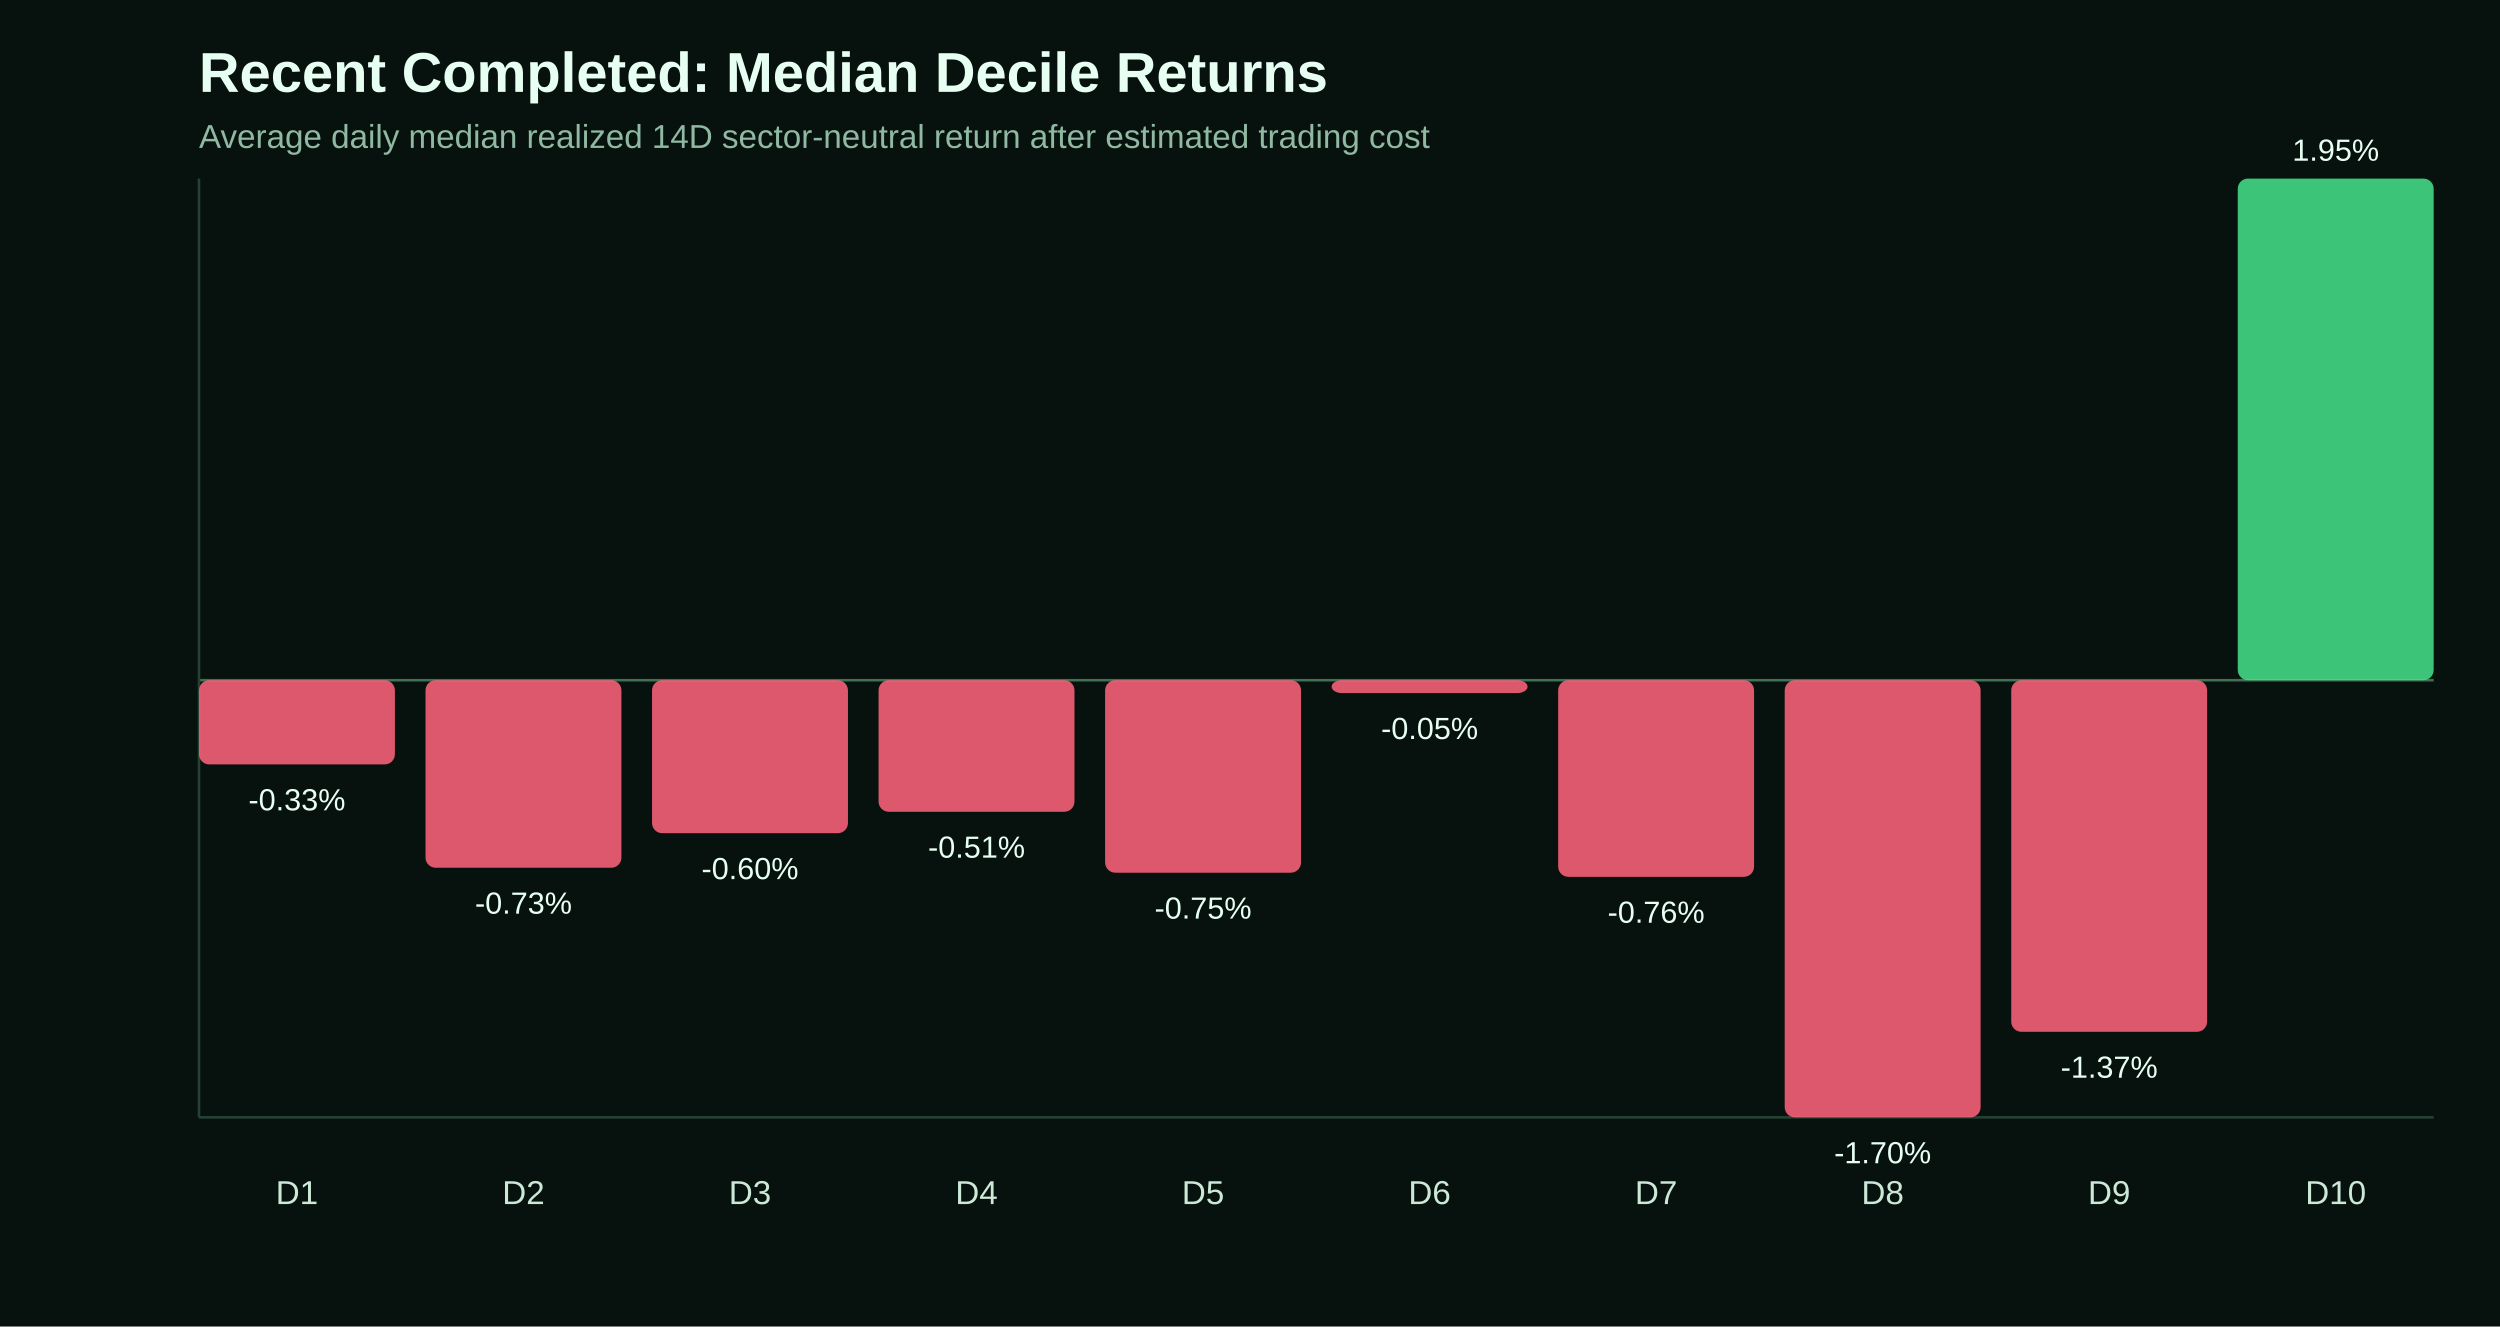
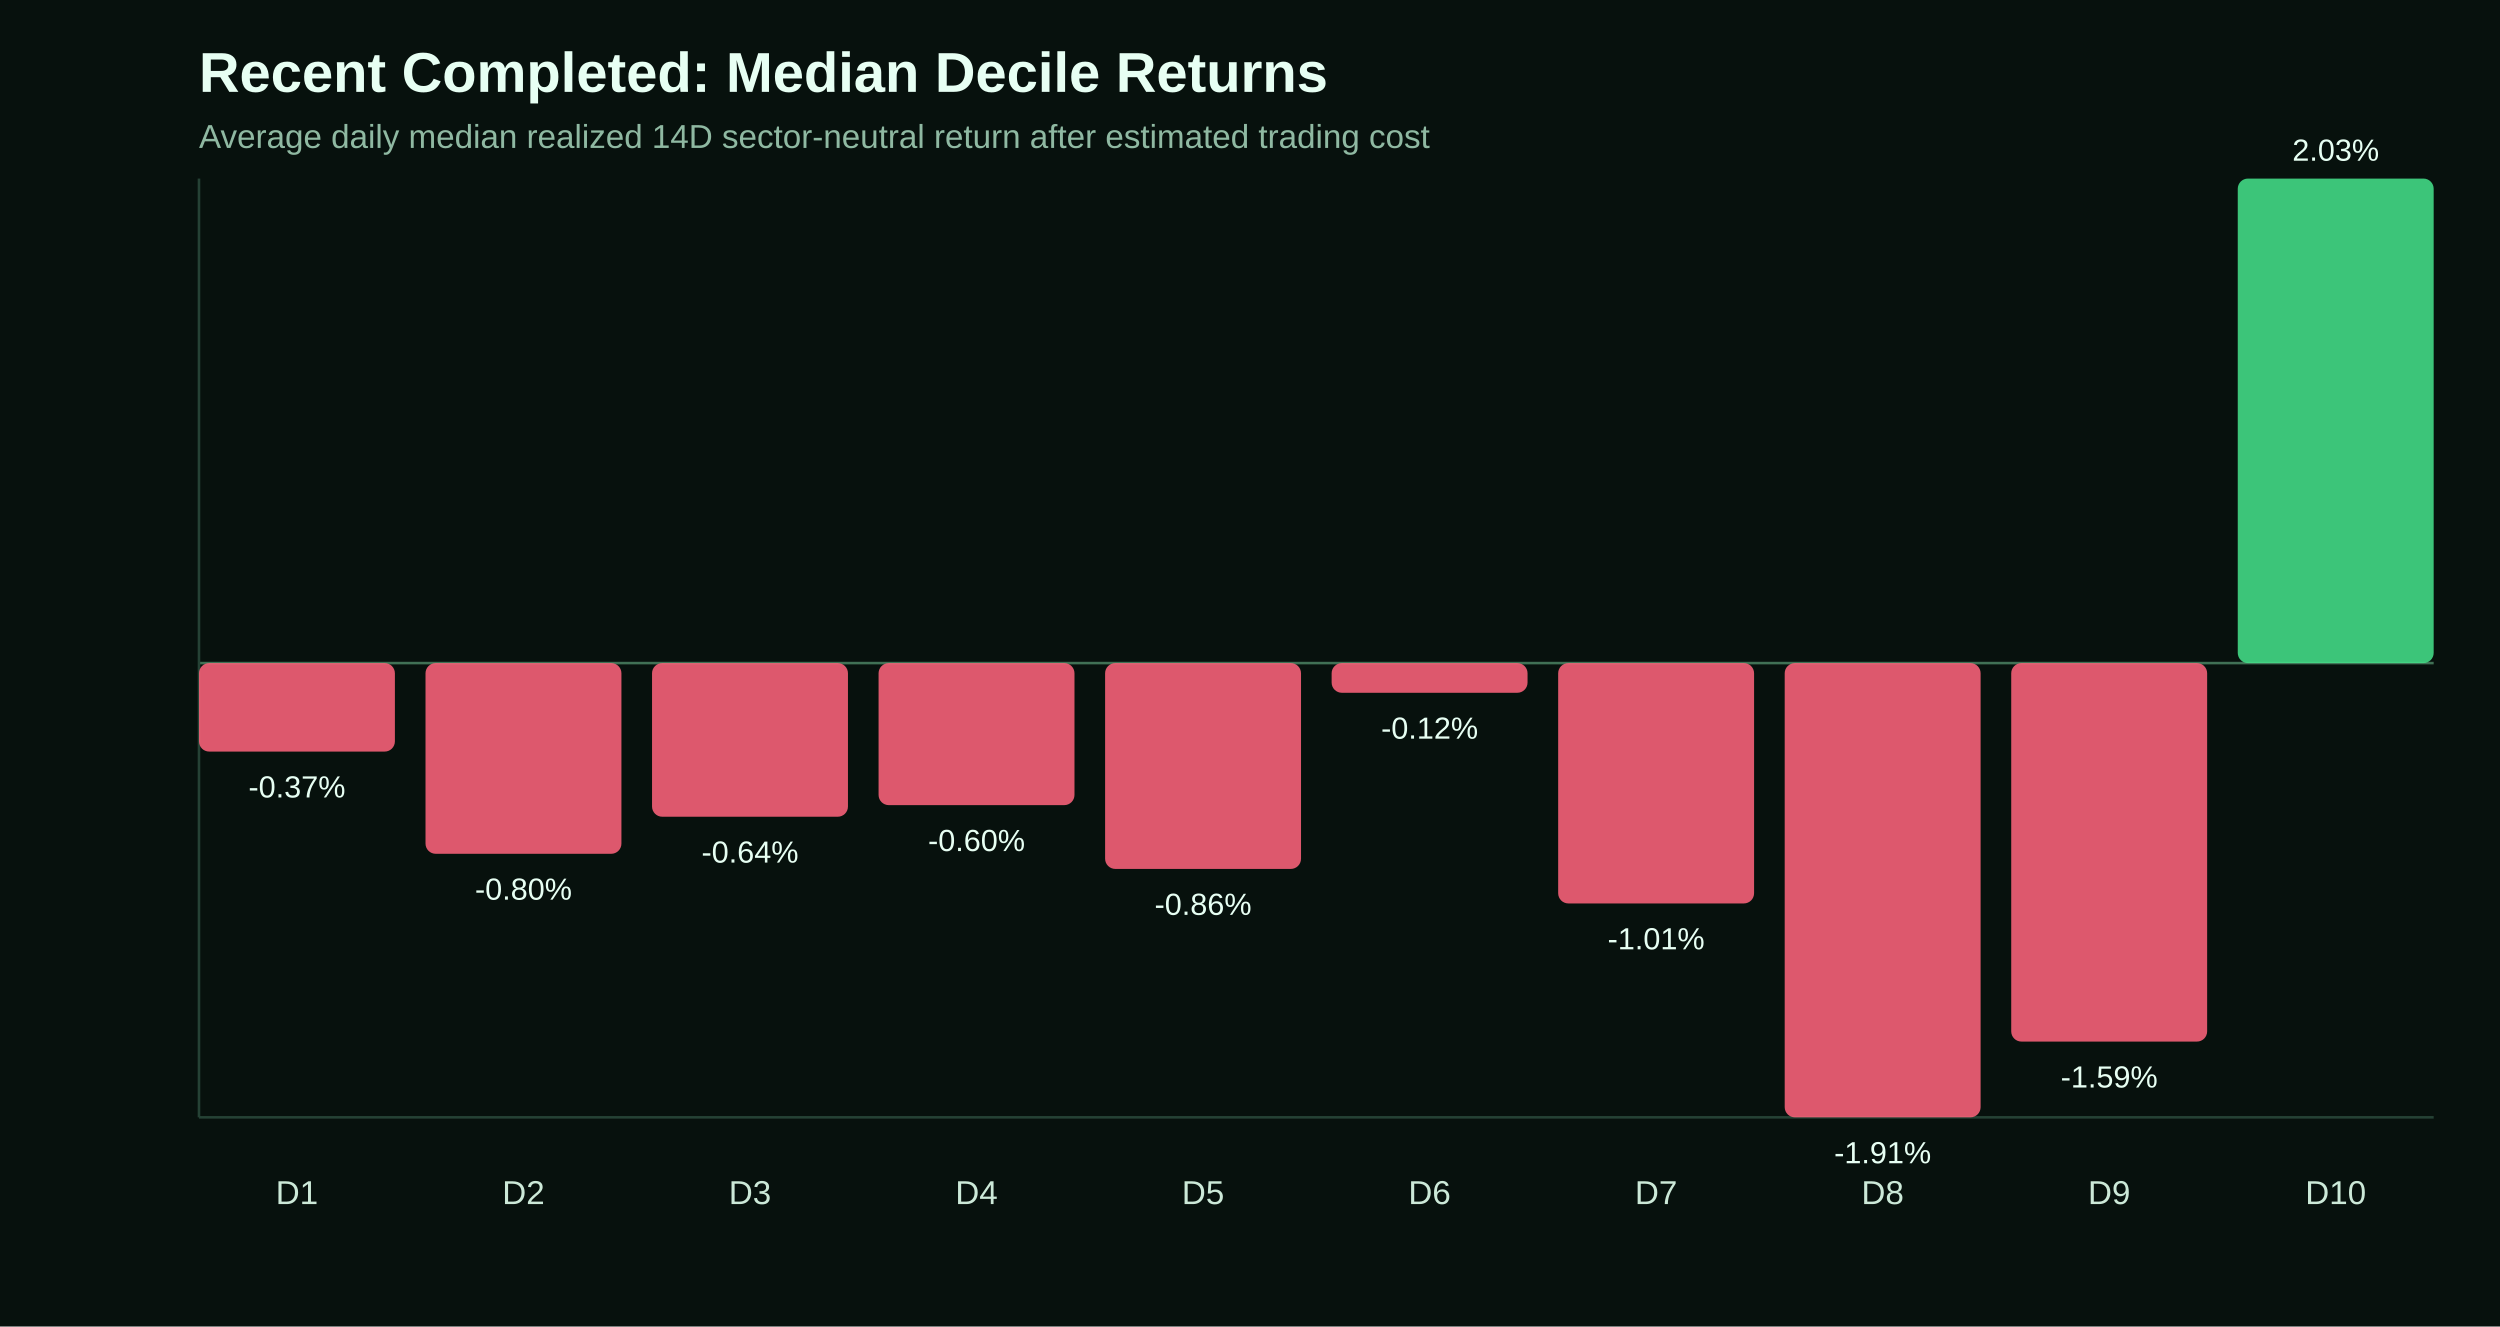
<svg xmlns="http://www.w3.org/2000/svg" width="980" height="520" viewBox="0 0 980 520">
  <rect width="100%" height="100%" fill="#07110d" />
  <text x="78" y="36" fill="#e7fff3" font-family="Arial, sans-serif" font-size="22" font-weight="700">Recent Completed: Median Decile Returns</text>
  <text x="78" y="58" fill="#8fb9a2" font-family="Arial, sans-serif" font-size="13">Average daily median realized 14D sector-neutral return after estimated trading cost</text>
-   <line x1="78" y1="266.64" x2="954" y2="266.64" stroke="#6fbf90" stroke-opacity="0.55" stroke-width="1" />
+   <line x1="78" y1="259.93" x2="954" y2="259.93" stroke="#6fbf90" stroke-opacity="0.55" stroke-width="1" />
  <line x1="78" y1="70" x2="78" y2="438" stroke="#254235" />
  <line x1="78" y1="438" x2="954" y2="438" stroke="#254235" />
-   <rect x="78.00" y="266.64" width="76.80" height="33.01" rx="4" fill="#ff647c" fill-opacity="0.86" />
+   <rect x="78.00" y="259.93" width="76.80" height="34.69" rx="4" fill="#ff647c" fill-opacity="0.86" />
  <text x="116.40" y="472" text-anchor="middle" fill="#cce9d8" font-family="Arial, sans-serif" font-size="13">D1</text>
-   <text x="116.40" y="317.65" text-anchor="middle" fill="#e7fff3" font-family="Arial, sans-serif" font-size="12">-0.33%</text>
-   <rect x="166.80" y="266.64" width="76.80" height="73.52" rx="4" fill="#ff647c" fill-opacity="0.86" />
+   <text x="116.40" y="312.61" text-anchor="middle" fill="#e7fff3" font-family="Arial, sans-serif" font-size="12">-0.37%</text>
+   <rect x="166.80" y="259.93" width="76.80" height="74.76" rx="4" fill="#ff647c" fill-opacity="0.86" />
  <text x="205.20" y="472" text-anchor="middle" fill="#cce9d8" font-family="Arial, sans-serif" font-size="13">D2</text>
-   <text x="205.20" y="358.16" text-anchor="middle" fill="#e7fff3" font-family="Arial, sans-serif" font-size="12">-0.73%</text>
-   <rect x="255.60" y="266.64" width="76.80" height="59.98" rx="4" fill="#ff647c" fill-opacity="0.86" />
+   <text x="205.20" y="352.68" text-anchor="middle" fill="#e7fff3" font-family="Arial, sans-serif" font-size="12">-0.80%</text>
+   <rect x="255.60" y="259.93" width="76.80" height="60.23" rx="4" fill="#ff647c" fill-opacity="0.86" />
  <text x="294.00" y="472" text-anchor="middle" fill="#cce9d8" font-family="Arial, sans-serif" font-size="13">D3</text>
-   <text x="294.00" y="344.62" text-anchor="middle" fill="#e7fff3" font-family="Arial, sans-serif" font-size="12">-0.60%</text>
-   <rect x="344.40" y="266.64" width="76.80" height="51.58" rx="4" fill="#ff647c" fill-opacity="0.86" />
+   <text x="294.00" y="338.15" text-anchor="middle" fill="#e7fff3" font-family="Arial, sans-serif" font-size="12">-0.64%</text>
+   <rect x="344.40" y="259.93" width="76.80" height="55.68" rx="4" fill="#ff647c" fill-opacity="0.86" />
  <text x="382.80" y="472" text-anchor="middle" fill="#cce9d8" font-family="Arial, sans-serif" font-size="13">D4</text>
-   <text x="382.80" y="336.21" text-anchor="middle" fill="#e7fff3" font-family="Arial, sans-serif" font-size="12">-0.51%</text>
-   <rect x="433.20" y="266.64" width="76.80" height="75.46" rx="4" fill="#ff647c" fill-opacity="0.86" />
+   <text x="382.80" y="333.61" text-anchor="middle" fill="#e7fff3" font-family="Arial, sans-serif" font-size="12">-0.60%</text>
+   <rect x="433.20" y="259.93" width="76.80" height="80.69" rx="4" fill="#ff647c" fill-opacity="0.86" />
  <text x="471.60" y="472" text-anchor="middle" fill="#cce9d8" font-family="Arial, sans-serif" font-size="13">D5</text>
-   <text x="471.60" y="360.10" text-anchor="middle" fill="#e7fff3" font-family="Arial, sans-serif" font-size="12">-0.75%</text>
-   <rect x="522.00" y="266.64" width="76.80" height="5.05" rx="4" fill="#ff647c" fill-opacity="0.86" />
+   <text x="471.60" y="358.62" text-anchor="middle" fill="#e7fff3" font-family="Arial, sans-serif" font-size="12">-0.86%</text>
+   <rect x="522.00" y="259.93" width="76.80" height="11.64" rx="4" fill="#ff647c" fill-opacity="0.86" />
  <text x="560.40" y="472" text-anchor="middle" fill="#cce9d8" font-family="Arial, sans-serif" font-size="13">D6</text>
-   <text x="560.40" y="289.69" text-anchor="middle" fill="#e7fff3" font-family="Arial, sans-serif" font-size="12">-0.05%</text>
-   <rect x="610.80" y="266.64" width="76.80" height="77.08" rx="4" fill="#ff647c" fill-opacity="0.86" />
+   <text x="560.40" y="289.57" text-anchor="middle" fill="#e7fff3" font-family="Arial, sans-serif" font-size="12">-0.12%</text>
+   <rect x="610.80" y="259.93" width="76.80" height="94.22" rx="4" fill="#ff647c" fill-opacity="0.86" />
  <text x="649.20" y="472" text-anchor="middle" fill="#cce9d8" font-family="Arial, sans-serif" font-size="13">D7</text>
-   <text x="649.20" y="361.72" text-anchor="middle" fill="#e7fff3" font-family="Arial, sans-serif" font-size="12">-0.76%</text>
-   <rect x="699.60" y="266.64" width="76.80" height="171.36" rx="4" fill="#ff647c" fill-opacity="0.86" />
+   <text x="649.20" y="372.14" text-anchor="middle" fill="#e7fff3" font-family="Arial, sans-serif" font-size="12">-1.01%</text>
+   <rect x="699.60" y="259.93" width="76.80" height="178.07" rx="4" fill="#ff647c" fill-opacity="0.86" />
  <text x="738.00" y="472" text-anchor="middle" fill="#cce9d8" font-family="Arial, sans-serif" font-size="13">D8</text>
-   <text x="738.00" y="456.00" text-anchor="middle" fill="#e7fff3" font-family="Arial, sans-serif" font-size="12">-1.70%</text>
-   <rect x="788.40" y="266.64" width="76.80" height="137.83" rx="4" fill="#ff647c" fill-opacity="0.86" />
+   <text x="738.00" y="456.00" text-anchor="middle" fill="#e7fff3" font-family="Arial, sans-serif" font-size="12">-1.91%</text>
+   <rect x="788.40" y="259.93" width="76.80" height="148.37" rx="4" fill="#ff647c" fill-opacity="0.86" />
  <text x="826.80" y="472" text-anchor="middle" fill="#cce9d8" font-family="Arial, sans-serif" font-size="13">D9</text>
-   <text x="826.80" y="422.46" text-anchor="middle" fill="#e7fff3" font-family="Arial, sans-serif" font-size="12">-1.37%</text>
-   <rect x="877.20" y="70.00" width="76.80" height="196.64" rx="4" fill="#45e38a" fill-opacity="0.86" />
+   <text x="826.80" y="426.30" text-anchor="middle" fill="#e7fff3" font-family="Arial, sans-serif" font-size="12">-1.59%</text>
+   <rect x="877.20" y="70.00" width="76.80" height="189.93" rx="4" fill="#45e38a" fill-opacity="0.86" />
  <text x="915.60" y="472" text-anchor="middle" fill="#cce9d8" font-family="Arial, sans-serif" font-size="13">D10</text>
-   <text x="915.60" y="63.00" text-anchor="middle" fill="#e7fff3" font-family="Arial, sans-serif" font-size="12">1.95%</text>
+   <text x="915.60" y="63.00" text-anchor="middle" fill="#e7fff3" font-family="Arial, sans-serif" font-size="12">2.03%</text>
</svg>
